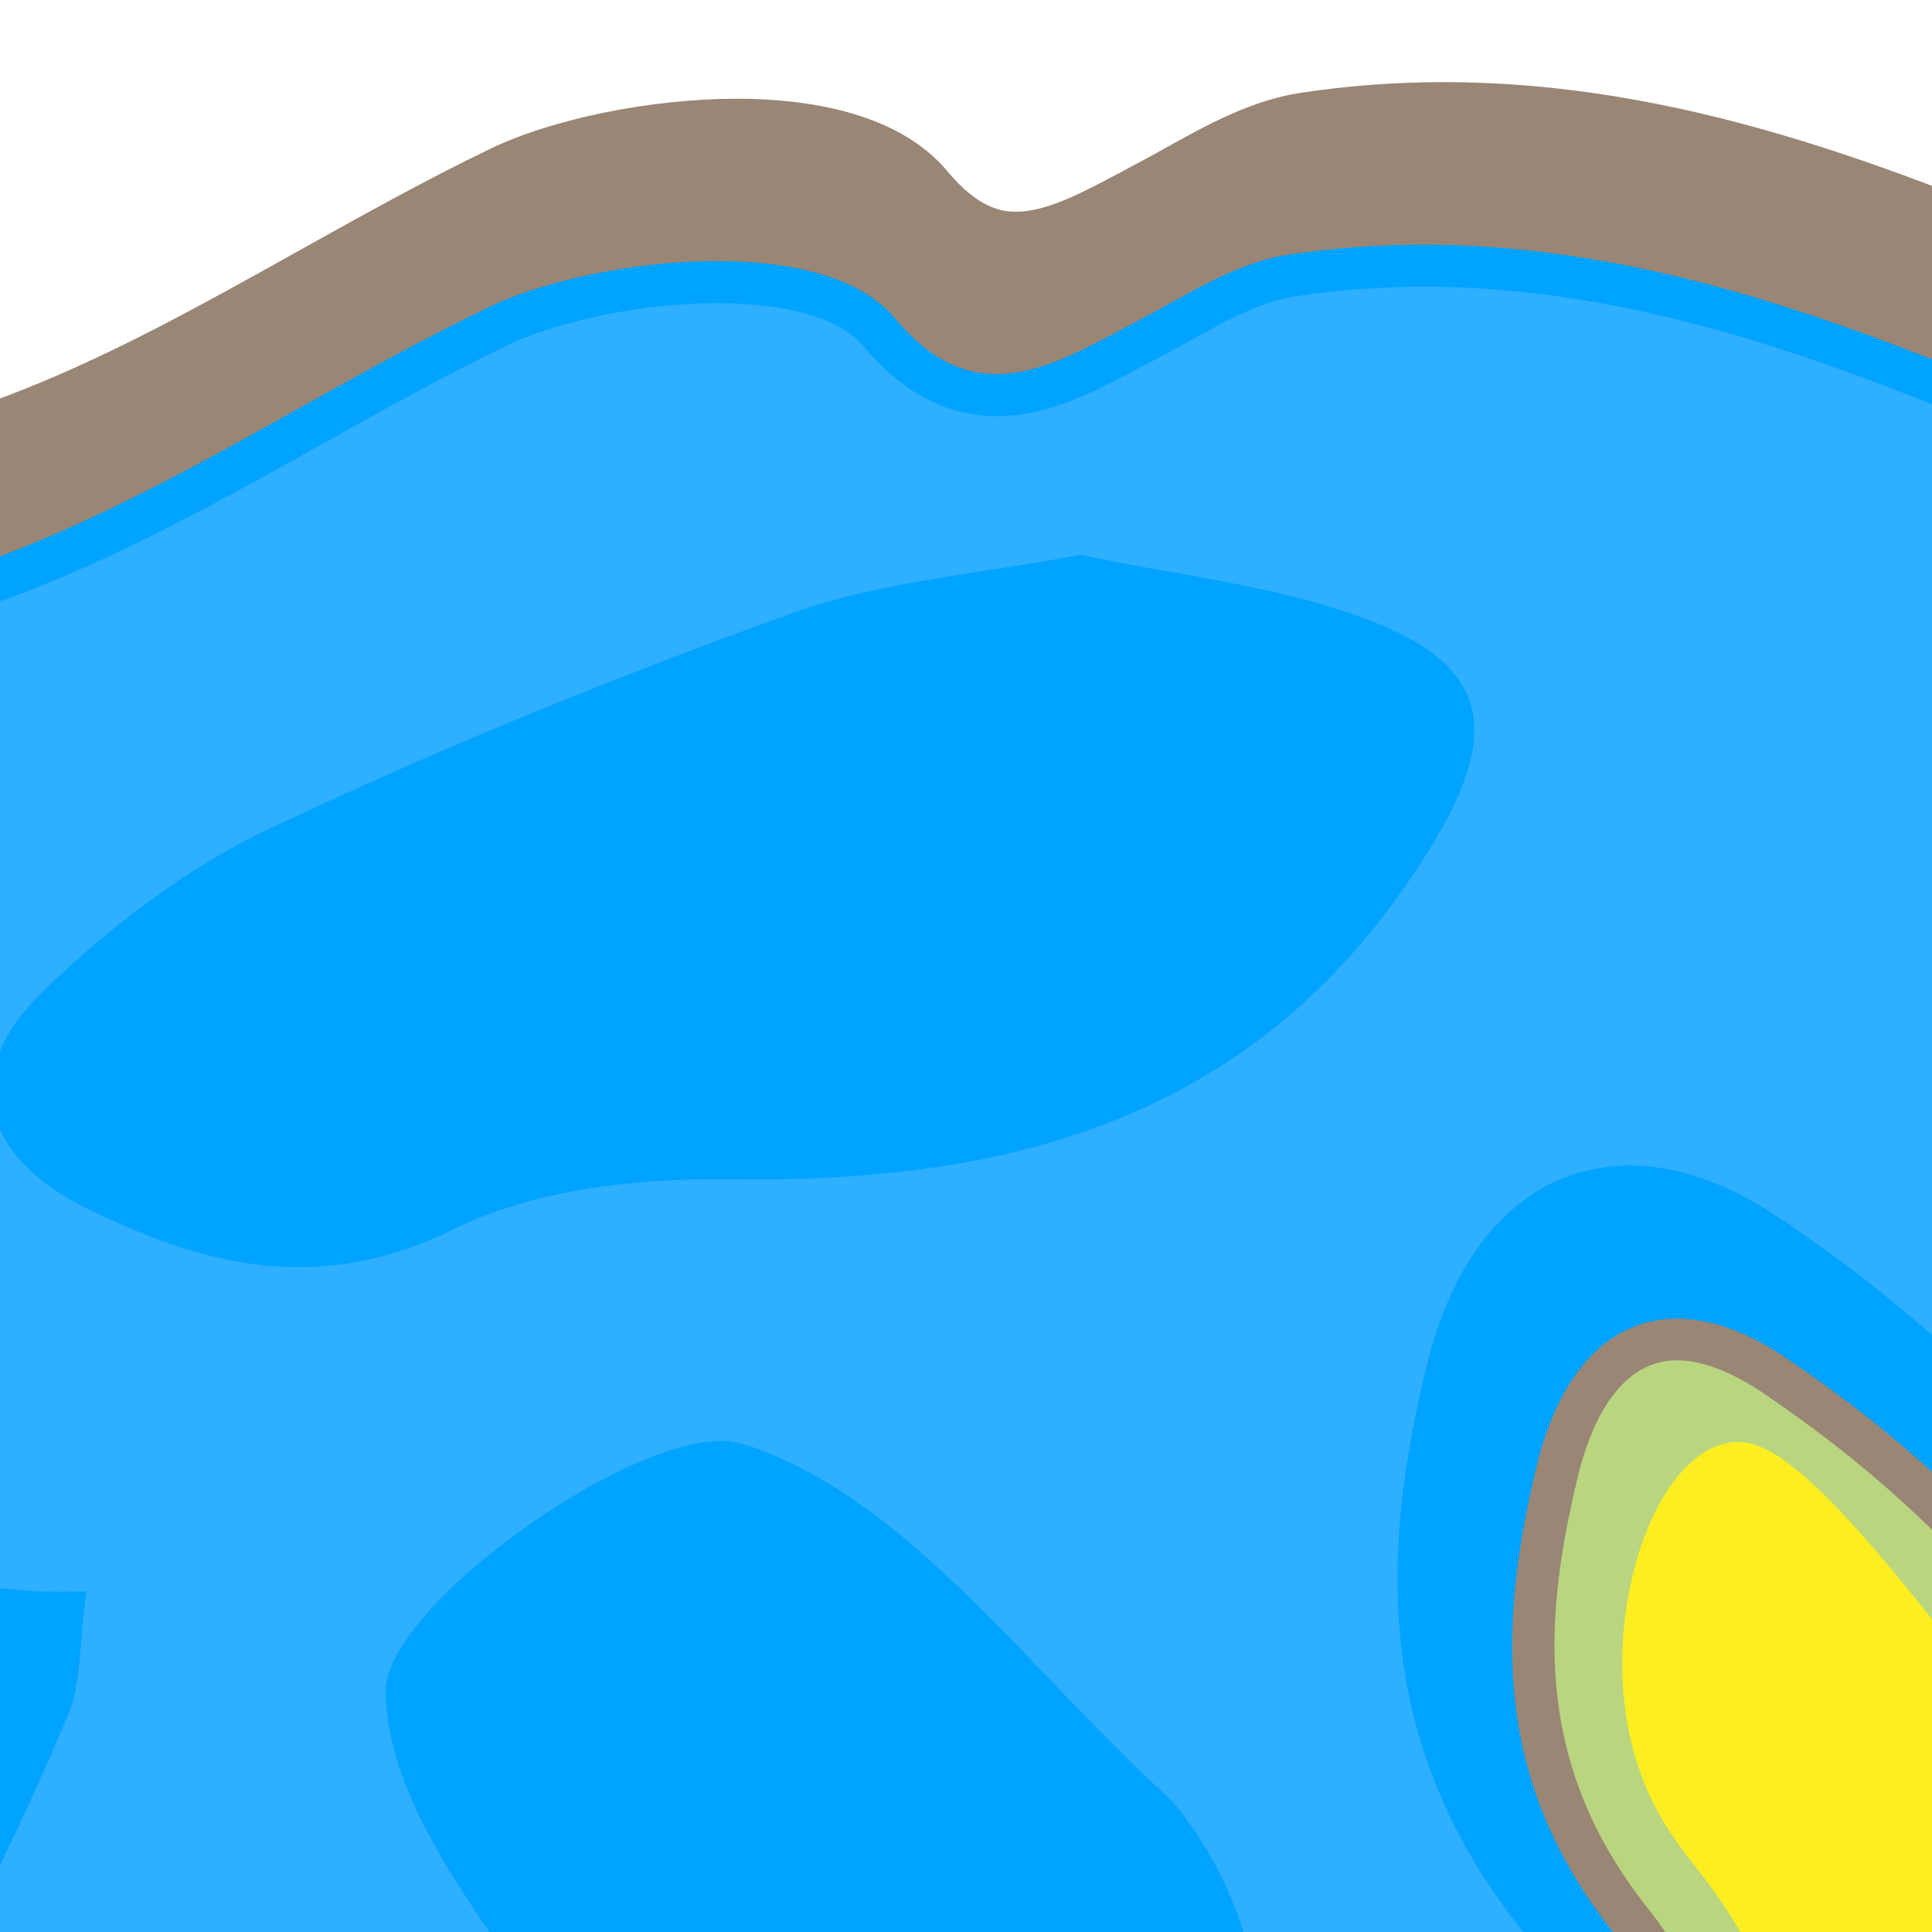
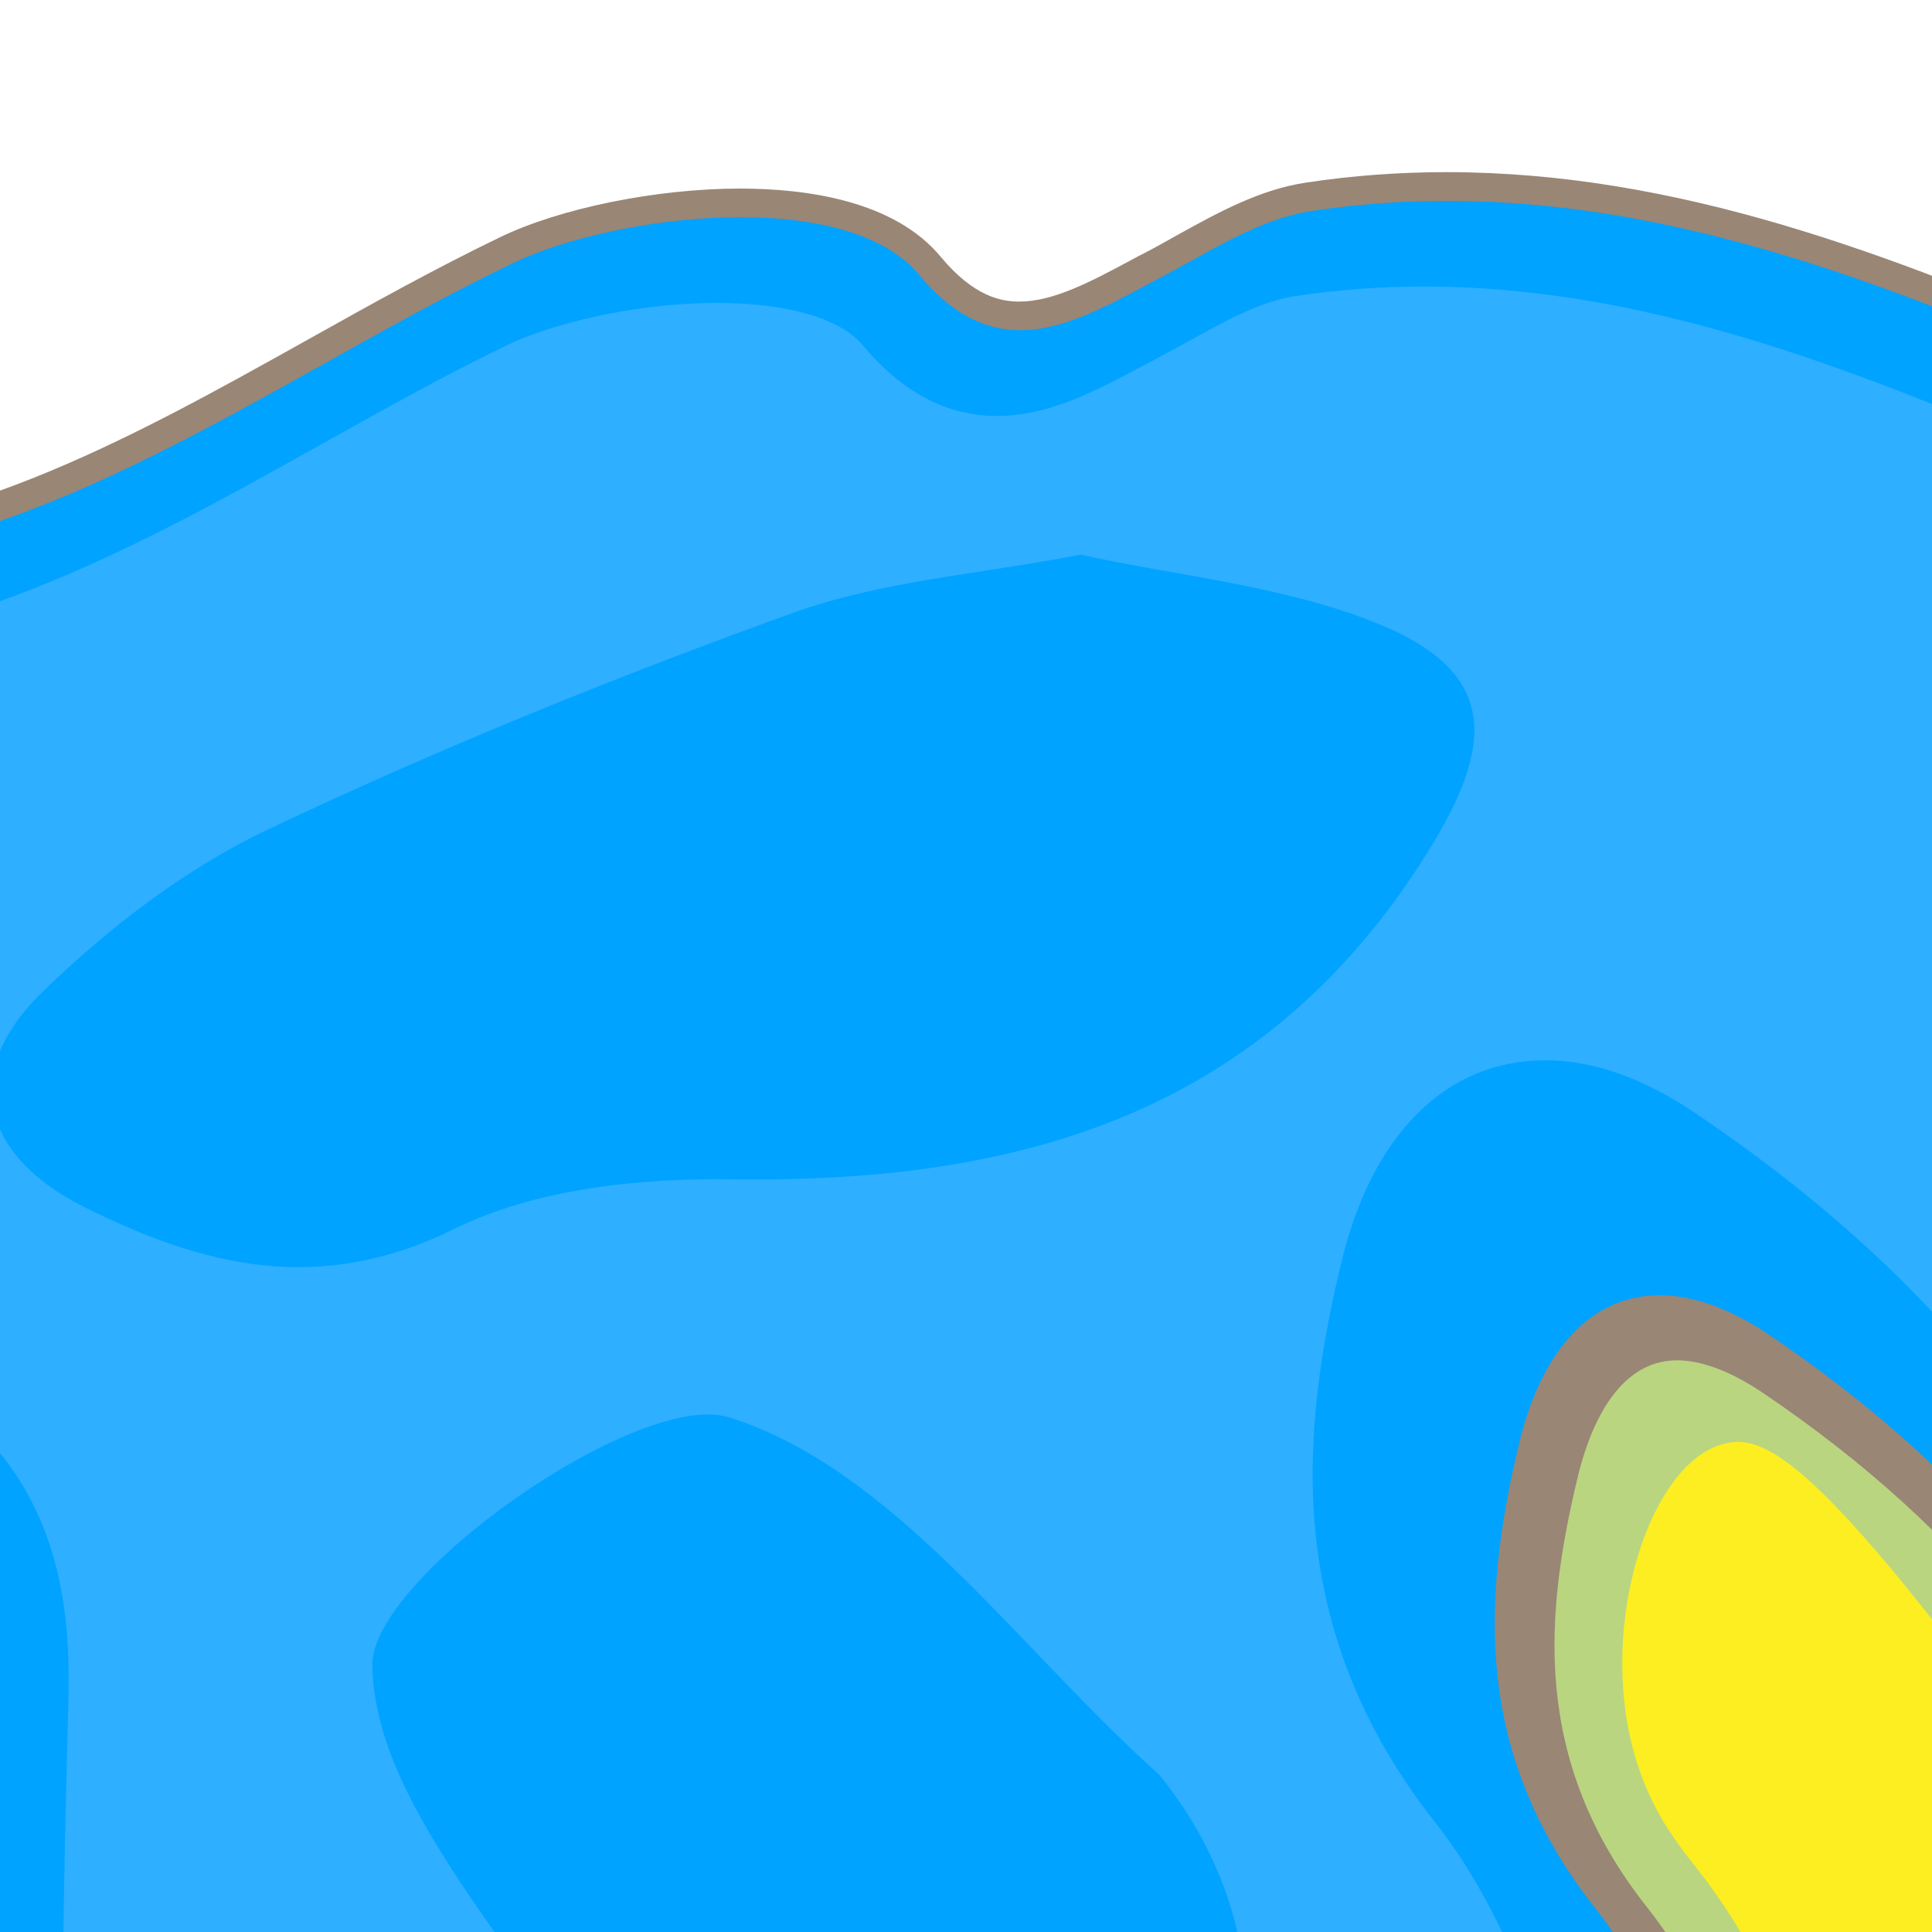
<svg xmlns="http://www.w3.org/2000/svg" version="1.1" id="Layer_1" x="0px" y="0px" viewBox="0 0 1000 1000" style="enable-background:new 0 0 1000 1000;" xml:space="preserve">
  <style type="text/css">
	.st0{fill:#998675;}
	.st1{fill:#00A3FF;}
	.st2{fill:#2FAFFF;}
	.st3{fill:#B9D580;}
	.st4{fill:#FCEE21;}
</style>
  <g>
-     <path class="st0" d="M-484.3,1903.2c-3.9,0-7.8-0.3-11.5-1c-148.6-25.7-250.7-93.2-312.3-206.4l-2.6-4.8V1644l7-6.4   c9.7-8.8,19.9-17.3,29.7-25.5c14.7-12.2,50.1-46.1,58.2-56.4c25.9-32.9-11.2-99.4-32.7-154.8c-45.8-117.4-64.8-295.6,12.2-373.8   c27.7-28.1,49.4-24.7,68.6-59.3c23.3-42,7.3-76,20.9-146.8c6.9-36,18.2-64.3,26.5-82.4l12.5-20.8c28.3-47.1,57.7-95.9,95-137.8   l6.8-7.6c42.5-47.9,86.5-97.4,151.6-128.4c26.5-12.6,66-25.3,75.1-57.4c8-28.2-15.4-42.9-2.8-71c11.2-24.9,43-44.8,55.2-51.4   c3.6-1.9,7.3-4,11-6.1c20.5-11.6,43.7-24.7,68.7-24.7l4.8,0c111.6,0,201.8-50.4,297.2-103.7c32.1-17.9,65.2-36.4,99-52.7   c32.1-15.5,83.3-25.9,127.4-25.9c35.6,0,83.5,6.6,109.4,37.8c15.4,18.5,27.5,20.7,35.3,20.7c15.9,0,34.5-10,54.3-20.5l8.2-4.4   c5-2.6,10-5.4,15-8.2c21.8-12.1,44.4-24.6,70-28.5c24.1-3.6,48.8-5.5,73.5-5.5c121.8,0,231.7,42.7,342.9,90.4   c23.8,10.2,42.8,34.5,51.2,54.1c3.9,9.2,7,18.4,10.1,27.2c9.5,27.8,17,49.8,42.5,63c7.4,3.9,12.8,11,15.8,21.2   c5.9,19.7,1.8,36.3-4.2,57.6c-19,67.7-7.1,74-25.7,104.6c-6.8,11.2-18.1,26.4-37.2,41.2c-11.1,48.9-1.8,69.6,8.9,79.4   c17.8,16.5,46.6,7.7,70.8,32c7.5,7.5,14,17,19,29c2.2,0.9,5.7,2.1,10.5,3.5l41.9,12.1c56.6,16.4,115,33.4,172.9,48.4   c65.1,16.8,127.5,73.1,116.5,130.1c-7.9,41.1,5,46.2,51,57.5l3.8,0.9c57.1,14.2,89.8,48.1,99.9,103.8c1.8,9.7,15.4,25,31.7,35.6   c38.8,25.3,89.2,67.7,78.5,144.2c-6.8,48.3-88.1,130.1-141.3,130.1l-2.4-0.1c-1.8-0.1-3.5-0.1-5.2-0.1c-46.8,0-75.4,27.4-108.6,59   c-7.5,7.2-13.9,12.6-26,24c-44.8,42.3-67.1,63.4-69,70.3c-14.4,54,155.3,95.3,162.6,191.4c4,53.1-42.7,108-78.3,123.3   c-19.6,8.4-55.6,13.1-64.6,13.2c-6,0-12.3-0.3-18.6-0.8c-1.2-0.1-2.5-0.2-3.6-0.2c-15.4,0-22.3,10.3-35.6,35.4   c-3.4,6.4-6.8,12.9-10.5,18.9c-11.7,19-34.1,36.8-60.1,47.6c-18.3,7.7-40.3,11.9-62.1,11.9c-4.3,0-8.6-0.2-12.9-0.5   c-16.4-1.3-33-1.4-50.6-1.5c-60.5-0.3-129-0.7-184.3-58.2c-19.5-20.3-35.7-32.8-48.9-41.2c-10.5-6.8-21.2-7.6-21.4-12.3   c-0.3-8.4,30.3-8.2,49.2-23c35.3-27.6,27.7-104.6,3.1-155.2c-4.7-9.6-35.2-88.5-103-95c-53.9-5.2-93.8-22.5-129.5-56.1   c-24.9-23.5-62.5-53-100.1-60.3c-87.8-17.1-121.3-77.4-140.7-127.9c-13.6-35.5-34.6-39.6-49.3-39.6c-7.4,0-15.7,1.3-24.5,3.9   c-67.2,19.7-145.1,43.3-219,74.4c-7.8,3.3-15.2,6.2-22.2,9c0,0-31.5,14.6-55.5,35.4c-35.8,31-51.2,81-55.3,95.5   c-37.8,134.1,43.4,243.5-1.7,278.9c-23.1,18.1-50.3-2-114,24c-15.7,6.4-30.8,14.1-45.6,23.2c-22.1,13.7-53.8,21.8-84.8,21.8   c-17.8,0-34.3-2.8-47.7-8.1c-18.2-7.2-35.5-10.7-52.8-10.7c-24.7,0-49.6,6.9-80.6,22.5c-25.9,13-52,27.5-77.1,41.4   c-24.8,13.8-50.5,28.1-76.5,41.2C-438.7,1893-461.9,1903.2-484.3,1903.2z" />
-     <path class="st1" d="M-798.7,1748.2c0-10.8,0-21.5,0-32.3c30.7-28,66.6-52.3,90.7-85c22.4-30.3,47.8-71.1,44.3-104.5   c-5.9-56.3-22.7-117.7-54.6-163.8c-63-90.9-36.8-177.9-7.1-266.2c6.5-19.3,32.8-39.1,54-45.4c59.6-17.6,85.1-53.3,53.7-108.5   c-28-49.3-18.6-89.3,6.2-130.3c32.5-53.5,63.8-109,105.2-155.5c43.8-49.2,87-100.1,151.4-130.8c43.3-20.6,77-60.5,114.9-91.7   c-43.7-50-42.6-58.2,13.6-88.6c22-11.9,46.4-28.4,69.6-28.2c159.4,1.8,277.9-94.9,410.2-158.6c51.4-24.8,171.6-40.1,210.1,6.2   c41.8,50.3,82.8,23.5,125.2,1.2c25.1-13.2,50.8-30.3,77.9-34.3c144.8-21.8,275.6,28.3,404.3,83.4c16.7,7.1,32.5,25.7,39.7,42.7   c15.7,36.9,19.4,78.6,62.5,101c8,4.2,10,36.5,2.8,49.1c-29.9,52-65.3,100.8-96.8,151.9c-12.3,19.9-29.6,44.9-25.6,63.8   c3.1,14.7,34.3,27.2,55.3,34c38.9,12.8,85.2,10.2,103.2,58.9c2.3,6.2,14.7,10,23.2,12.4c71.7,20.7,143.2,42,215.4,60.7   c52.8,13.6,109.1,60.8,100.6,105.3c-12.4,64.7,27.2,72.5,71,83.3c46.7,11.6,74.7,37.3,83.7,86.7c3.4,18.7,23.5,38.3,41.2,49.8   c46.1,30,76.8,66.8,68.9,123.4c-5.6,40-79.9,113.2-121,111.5c-73.4-3.1-110.6,49.7-155.3,88.3c-36.9,31.8-22.4,68.7,25.5,84.1   c20.7,6.7,41.4,13.9,61.1,22.9c27.8,12.7,61.5,21.3,80.4,42.2c34.5,38.1-25.1,50.3-31.5,78.8c-1.2,5.2-0.7,11.5-3.5,15.6   c-46.1,67-70.3,158.5-183.4,148.5c-42.6-3.8-52.6,35.4-70.5,64.5c-10.4,16.9-30.8,31-49.9,39c-19.5,8.2-43.2,11.4-64.5,9.7   c-76.1-6-157.5,12.7-220.7-53c-59.2-61.5-92.8-57.6-93.4-73.6c-0.5-13.3,5.6-25.3,5.6-25.3c6.6-13.1,13.7-20.5,34.5-31.5   c39.3-20.8,47.1-52.5,41-90c-9.7-59.4-60.9-107.1-122.6-113c-45.2-4.3-82-17.8-116.4-50.2c-30.8-29-70.8-58.1-111.1-65.9   c-70.4-13.7-102.4-56.9-124.5-114.4c-18.6-48.4-55.3-62-100.6-48.7c-74.8,21.9-149.7,45.1-221.4,75.2c-44.3,18.6-74.9,25.9-88.9,55   c-1.9,4-11.8,25.7-5.2,50.1c15.6,58,100.9,48,134.4,106.5c26.2,45.7,7.9,112.3-24.5,151.3c-27.4,33-74.5,50.4-143,54.1   c-61.4,3.3-116.2,17.3-170,50.5c-29.5,18.2-81,24.5-112.6,11.9c-56.9-22.6-103.6-11.5-151.6,12.5c-52,26.1-101.7,56.5-153.7,82.7   c-18.5,9.3-42,19.4-60.8,16.1C-629.5,1921.4-735.2,1865-798.7,1748.2z" />
-     <path class="st2" d="M-494.3,1922.6c-1.3,0-2.6-0.1-3.8-0.3c-132.3-22.9-223.5-81.6-278.6-179.6v-17.3c6.8-6,13.9-11.8,21.2-17.9   c23.1-19.2,47-39.1,65.3-63.9c36.4-49.2,51.7-87.2,48.3-119.4c-7.2-68-27.9-129.7-58.3-173.6c-54.7-79-36.3-152.3-4.4-247.4   c3.7-11.1,23.3-26.7,39.5-31.5c40.4-11.9,66.5-31.4,77.4-57.7c10-24.1,6.3-51.7-10.8-81.9c-20.9-36.8-19.3-67.4,5.9-108.8   l12.6-20.9c27.3-45.4,55.6-92.4,90.3-131.4l6.8-7.6c41.5-46.7,80.6-90.8,137.7-117.9c32.9-15.7,59.9-40.7,86.1-64.8   c11.4-10.5,22.1-20.5,33.4-29.7l17-14l-14.4-16.5c-5.9-6.8-23.6-27-25.5-34.3c2.8-3.9,13.9-11.1,33-21.4c3.8-2.1,7.7-4.3,11.7-6.5   c16.5-9.3,33.5-19,46.7-19l4.8,0c123.3,0,222.8-55.6,319-109.4c31.5-17.6,64-35.8,96.6-51.5c21.5-10.3,64.4-21.5,108-21.5   c36.3,0,63.8,8,75.4,21.9c20.2,24.3,43.5,36.6,69.3,36.6c27.1,0,51.6-13.1,75.3-25.8l8-4.2c5.3-2.8,10.5-5.7,15.9-8.6   c19.2-10.7,37.4-20.7,55-23.4c21.9-3.3,44.4-5,66.9-5c113.3,0,218.5,41,325.4,86.8c10.2,4.4,22.6,18.1,28.2,31.2   c3.3,7.7,6,15.8,8.9,24.3c10.1,29.6,21.5,63,58.3,84.5c1.4,6.5,1.1,18.5-0.9,22.5c-17,29.5-36.3,58.8-55.1,87.2   c-13.7,20.8-28,42.4-41.3,64.1l-3.7,5.9c-13.4,21.4-30,48-24.7,73.4c4.3,20.2,25.8,35.6,69.8,50.1c9.9,3.2,19.8,5.5,29.4,7.7   c32.2,7.3,50.8,12.7,60.2,38.1c6.1,16.6,25.9,22.3,37.7,25.7l41.8,12.1c56.9,16.5,115.7,33.6,174.2,48.7   c48.1,12.4,90,52.3,84.6,80.5c-15.9,82.7,41.5,96.9,83.5,107.3l3.7,0.9c40.3,10,60.4,30.8,67.5,69.6c4.7,25.9,29.2,50,50.6,63.9   c47.3,30.8,65,61.4,59.3,102.5c-4.4,31.3-69.2,92.9-97.7,92.9c-2.9-0.1-5.3-0.2-7.7-0.2c-64.6,0-104.3,37.9-139.3,71.3   c-8.3,8-16.2,15.5-24.4,22.5c-29.9,25.8-29.8,51.7-27.1,64.9c5.2,24.8,27.1,45.2,60.2,55.9c16.7,5.4,38.4,12.7,58.7,22   c7.6,3.4,15.6,6.6,23.6,9.8c20.1,8,39.1,15.5,49.7,27.2c4.7,5.2,5.1,7.7,5.1,7.8c-0.7,2.6-8.7,9.5-13.5,13.7   c-10.8,9.4-24.3,21.1-28.2,38.4c-0.6,2.5-0.9,5.2-1.2,7.9c-0.1,0.7-0.1,1.4-0.2,2.1c-9.1,13.3-17.3,27.4-25.2,41.1   c-30.3,52-56.4,97-122.1,97c-4.7,0-9.6-0.2-14.7-0.7c-2.6-0.2-5.1-0.3-7.6-0.3c-43.6,0-61.5,33.9-74.6,58.7   c-2.9,5.6-5.9,11.2-9.1,16.4c-6.9,11.2-22.5,23.1-39.7,30.3c-13,5.4-28.9,8.4-44.8,8.4c-3.2,0-6.3-0.1-9.3-0.4   c-18.1-1.4-36.3-1.5-53.9-1.6c-59.1-0.3-110.2-0.6-152.5-44.7c-36.8-38.2-64.7-53-81.3-61.9c-1.8-1-3.9-2.1-5.7-3.1   c0.7-4.4,2.3-8.3,3-9.8c3.9-7.7,6.8-12.3,25.2-22c43.1-22.9,60.7-60.6,52.2-112.3c-11.3-69.1-71.1-124.2-142.1-131   c-44-4.2-74.9-17.5-103.3-44.3c-29.1-27.5-73.9-62.2-122-71.5c-53.4-10.4-84.7-39.6-108.2-100.8c-16.7-43.5-48.8-67.5-90.4-67.5   c-11.7,0-24.2,1.9-37.1,5.7c-68.4,20-147.7,44.1-223.7,76c-7.5,3.2-14.6,6-21.3,8.7c-34.1,13.6-63.6,25.3-78.8,57   c-4.6,9.7-14.5,35.3-6.5,64.8c10.8,40.1,45.4,55.3,76,68.7c24.7,10.8,48,21,60.5,42.9c21,36.6,4.7,94.5-22.4,127.2   c-23,27.7-64.6,42.8-127.1,46.2c-69.7,3.7-127.1,20.8-180.6,53.8c-14.9,9.2-39.1,15.2-61.4,15.2c-12.2,0-23-1.7-31.2-5   c-23.5-9.3-46.2-13.9-69.3-13.9c-31.6,0-63.5,8.6-100.6,27.2c-26.8,13.4-53.2,28.1-78.8,42.3c-24.4,13.6-49.7,27.7-74.9,40.4   C-458.2,1911.8-479.7,1922.6-494.3,1922.6z" />
+     <path class="st0" d="M-776.7,1743.1c-15.3-17.7-13-32.6-13-32.6c0.8-5.1,3.8-13.2,4.1-14.1c2.1-5.6,4.6-11,7.6-16.2l0.1-0.1   c10.6-18.1,23.1-35.1,37.2-50.5c11.7-12.8,21.2-20.8,28.1-26.7c2.5-2.1,4.7-4,6.6-5.7c34.6-31.8,40-85.8,39.5-91.9   c-6.6-62.1-25-117.8-52-156.8c-30.4-43.9-43.8-90.8-40.9-143.4c2.4-45.1,15.9-88.3,31.9-136.1c8.4-25.1,39.2-47.7,64-55   c20.2-6,45.9-17.2,53.8-36.8c5.3-13.2,2.3-30.1-9-49.9c-35.1-61.8-15-110.2,6.4-145.5c4.2-6.9,8.3-13.8,12.5-20.7   c28.2-46.9,57.4-95.4,94.3-136.9c47.3-53.1,78-70.1,100.4-82.6c20.4-11.3,32.7-18.1,49.3-45.9c8.6-14.4,15.6-29.4,23-45.4   c15.2-32.9,31-67,63.3-101.1c17.2-18.2,33.3-31.4,47.9-39.3c3.6-1.9,7.2-4,11.1-6.2c19.7-11.1,42.1-23.8,65.1-23.8l0.7,0   c1.4,0,2.7,0,4.1,0c113.6,0,204.5-50.8,300.8-104.6c32-17.9,65-36.3,98.6-52.5c31.2-15.1,81.2-25.2,124.2-25.2   c34,0,79.7,6.1,103.9,35.3c17.3,20.8,31.5,23.2,40.7,23.2c17.7,0,37.2-10.4,57.7-21.4c2.7-1.5,5.4-2.9,8.2-4.3   c5-2.6,9.9-5.4,15.1-8.3c21.3-11.8,43.2-24,67.5-27.6c23.7-3.6,48.1-5.4,72.4-5.4c120.4,0,229.5,42.5,340.1,89.8   c22,9.4,39.8,32.2,47.6,50.6c3.8,8.9,6.9,18,9.9,26.8c9.6,28,17.8,52.3,45.7,66.8c5.8,3,10,8.9,12.5,17.5   c4.3,14.7,4.1,38.9-3.7,52.4c-17.6,30.6-37.3,60.4-56.3,89.3c-13.6,20.6-27.6,41.8-40.7,63.1c-1.2,2-2.5,4-3.8,6.1   c-9.3,15-22.1,35.4-20,46.5c1.4,2.8,12,12.1,45.3,23.1c8.2,2.7,16.9,4.7,26,6.8c32.3,7.4,68.8,15.7,85.9,59.2   c1.7,1,5.5,2.7,14.1,5.1c14,4,28,8.1,42,12.2c56.6,16.4,115,33.4,172.9,48.4c28.9,7.5,58.8,24.2,80,44.8   c25.3,24.6,36.5,52.2,31.6,77.8c-5.8,30.2,2,41.1,8.4,46.8c10.3,9,28.5,13.5,47.7,18.3l3.7,0.9c26.9,6.7,47.5,17.5,63,33.2   c16.4,16.5,26.8,37.9,31.8,65.4c2.1,11.4,16.6,28.2,34.6,39.9c37.3,24.3,85.8,65,75.6,138c-4.6,33-40.1,69.1-50.8,79.3   c-14.2,13.6-50.8,45.1-83.5,45.1c-0.7,0-1.4,0-2.1,0c-1.9-0.1-3.7-0.1-5.6-0.1c-49.7,0-80.7,29.6-113.6,61   c-8.3,7.9-16.9,16.1-25.7,23.8c-6.8,5.8-17.7,17.5-15.2,29.9c2.3,11.5,15.6,22.2,35.5,28.6l7.8,2.5c18.8,6.1,29.5,9.5,40.3,14.1   c8.1,3.5,14,6.6,15.3,7.2c27.2,14.3,65,76.9,49.7,101.8c-9.6,15.5-44.7,24-222.3-30.1c-161.2-49.2-280.1-101.2-312-115.3   c-292.1-129-379.4-188.9-566-223.6c-46.9-8.7-85.5-13.2-109.7-15.5c-32.2,8.8-100.5,27.9-185,56.6   C-197.2,1451.4-748,1776.3-776.7,1743.1z" />
+     <path class="st1" d="M-776.7,1743.1c-0.7-7-1-17.3,1.7-29.4c2.5-11.3,6.7-20.2,10.1-26c7.1-12.1,18.5-29.6,35.4-48   c15.2-16.6,26.1-24.5,33.8-31.5c38.7-35.5,45.3-94.4,44.3-104.5c-5.9-56.3-22.7-117.7-54.6-163.8c-63-90.9-36.8-177.9-7.1-266.2   c6.5-19.3,32.8-39.1,54-45.4c59.6-17.6,85.1-53.3,53.7-108.5c-28-49.3-18.6-89.3,6.2-130.3c32.5-53.5,63.8-109,105.2-155.5   c88-98.8,112.5-65.9,151.4-130.8c26.8-44.6,38.1-95.1,84.3-143.9c16.5-17.4,31.4-29.5,44.2-36.4c22-11.9,46.4-28.4,69.6-28.2   c159.4,1.8,277.9-94.9,410.2-158.6c51.4-24.8,171.6-40.1,210.1,6.2c41.8,50.3,82.8,23.5,125.2,1.2c25.1-13.2,50.8-30.3,77.9-34.3   c144.8-21.8,275.6,28.3,404.3,83.4c16.7,7.1,32.5,25.7,39.7,42.7c15.7,36.9,19.4,78.6,62.5,101c8,4.2,10,36.5,2.8,49.1   c-29.9,52-65.3,100.8-96.8,151.9c-12.3,19.9-29.6,44.9-25.6,63.8c3.1,14.7,34.3,27.2,55.3,34c38.9,12.8,85.2,10.2,103.2,58.9   c2.3,6.2,14.7,10,23.2,12.4c71.7,20.7,143.2,42,215.4,60.7c52.8,13.6,109.1,60.8,100.6,105.3c-12.4,64.7,27.2,72.5,71,83.3   c46.7,11.6,74.7,37.3,83.7,86.7c3.4,18.7,23.5,38.3,41.2,49.8c46.1,30,76.8,66.8,68.9,123.4c-5.6,40-79.9,113.2-121,111.5   c-73.4-3.1-110.6,49.7-155.3,88.3c-36.9,31.8-22.4,68.7,25.5,84.1c32.8,10.6,42.6,13.4,61.1,22.9c38.3,19.6,66.4,73.3,56.5,88.4   c-41.9,64.1-911.4-340.2-1124.2-353.2c-43.1-2.6-86.4-2.6-86.4-2.6s-90.3,0.2-186.5,13C198.9,1281.1-228.9,1443.3-776.7,1743.1z" />
+     <path class="st2" d="M-494.3,1922.6c-1.3,0-2.6-0.1-3.8-0.3c-132.3-22.9-223.5-81.6-278.6-179.6v-17.3c6.8-6,13.9-11.8,21.2-17.9   c23.1-19.2,47-39.1,65.3-63.9c36.4-49.2,51.7-87.2,48.3-119.4c-7.2-68-27.9-129.7-58.3-173.6c-54.7-79-36.3-152.3-4.4-247.4   c3.7-11.1,23.3-26.7,39.5-31.5c40.4-11.9,66.5-31.4,77.4-57.7c10-24.1,6.3-51.7-10.8-81.9c-20.9-36.8-19.3-67.4,5.9-108.8   l12.6-20.9c27.3-45.4,55.6-92.4,90.3-131.4l6.8-7.6c41.5-46.7,80.6-90.8,137.7-117.9c32.9-15.7,59.9-40.7,86.1-64.8   c11.4-10.5,22.1-20.5,33.4-29.7c0.9-10.2,1.7-20.3,2.6-30.5c-3.1-13.6-7.9-42.1,7.5-55.8c2.7-2.4,5.5-3,11.7-6.5   c16.5-9.3,33.5-19,46.7-19l4.8,0c123.3,0,222.8-55.6,319-109.4c31.5-17.6,64-35.8,96.6-51.5c21.5-10.3,64.4-21.5,108-21.5   c36.3,0,63.8,8,75.4,21.9c20.2,24.3,43.5,36.6,69.3,36.6c27.1,0,51.6-13.1,75.3-25.8l8-4.2c5.3-2.8,10.5-5.7,15.9-8.6   c19.2-10.7,37.4-20.7,55-23.4c21.9-3.3,44.4-5,66.9-5c113.3,0,218.5,41,325.4,86.8c10.2,4.4,22.6,18.1,28.2,31.2   c3.3,7.7,6,15.8,8.9,24.3c10.1,29.6,21.5,63,58.3,84.5c1.4,6.5,1.1,18.5-0.9,22.5c-17,29.5-36.3,58.8-55.1,87.2   c-13.7,20.8-28,42.4-41.3,64.1l-3.7,5.9c-13.4,21.4-30,48-24.7,73.4c4.3,20.2,25.8,35.6,69.8,50.1c9.9,3.2,19.8,5.5,29.4,7.7   c32.2,7.3,50.8,12.7,60.2,38.1c6.1,16.6,25.9,22.3,37.7,25.7l41.8,12.1c56.9,16.5,115.7,33.6,174.2,48.7   c48.1,12.4,90,52.3,84.6,80.5c-15.9,82.7,41.5,96.9,83.5,107.3l3.7,0.9c40.3,10,60.4,30.8,67.5,69.6c4.7,25.9,29.2,50,50.6,63.9   c47.3,30.8,65,61.4,59.3,102.5c-4.4,31.3-69.2,92.9-97.7,92.9c-2.9-0.1-5.3-0.2-7.7-0.2c-64.6,0-104.3,37.9-139.3,71.3   c-8.3,8-16.2,15.5-24.4,22.5c-29.9,25.8-29.8,51.7-27.1,64.9c5.2,24.8,27.1,45.2,60.2,55.9c16.7,5.4,38.4,12.7,58.7,22   c7.6,3.4,15.6,6.6,23.6,9.8c20.1,8,39.1,15.5,49.7,27.2c4.7,5.2,5.1,7.7,5.1,7.8c-0.7,2.6-8.7,9.5-13.5,13.7   c-10.8,9.4-24.3,21.1-28.2,38.4c-0.8,3.6-0.4,3.7-1.2,7.9c-4,22.1-19.7,37.3-25.4,43.1c-42.3,42.8-41.4,71.6-76.2,87.6   c-12.9,5.9-28,9.3-45.9,9.3c-4.7,0-9.6-0.2-14.7-0.7c-2.6-0.2-5.1-0.3-7.6-0.3c-43.6,0-61.5,33.9-74.6,58.7   c-2.9,5.6-5.9,11.2-9.1,16.4c-6.9,11.2-22.5,23.1-39.7,30.3c-13,5.4-28.9,8.4-44.8,8.4c-3.2,0-6.3-0.1-9.3-0.4   c-18.1-1.4-36.3-1.5-53.9-1.6c-59.1-0.3-110.2-0.6-152.5-44.7c-25.1-26.1-25.5-28.7-57.4-48.2c-9.2-5.6-28.1-16.2-26.6-26.5   c0.4-2.5,2-4.2,4.4-7.2c3.4-4.3,8.8-8.4,20.8-14.8c43.1-22.9,60.7-60.6,52.2-112.3c-11.3-69.1-71.1-124.2-142.1-131   c-44-4.2-74.9-17.5-103.3-44.3c-29.1-27.5-73.9-62.2-122-71.5c-53.4-10.4-84.7-39.6-108.2-100.8c-16.7-43.5-48.8-67.5-90.4-67.5   c-11.7,0-24.2,1.9-37.1,5.7c-68.4,20-147.7,44.1-223.7,76c-7.5,3.2-14.6,6-21.3,8.7c-34.1,13.6-63.6,25.3-78.8,57   c-4.6,9.7-14.5,35.3-6.5,64.8c10.8,40.1,45.4,55.3,76,68.7c24.7,10.8,48,21,60.5,42.9c21,36.6,4.7,94.5-22.4,127.2   c-23,27.7-64.6,42.8-127.1,46.2c-69.7,3.7-127.1,20.8-180.6,53.8c-14.9,9.2-39.1,15.2-61.4,15.2c-12.2,0-23-1.7-31.2-5   c-23.5-9.3-46.2-13.9-69.3-13.9c-31.6,0-63.5,8.6-100.6,27.2c-26.8,13.4-53.2,28.1-78.8,42.3c-24.4,13.6-49.7,27.7-74.9,40.4   C-458.2,1911.8-479.7,1922.6-494.3,1922.6z" />
  </g>
-   <path class="st1" d="M44.7,823.6c-3.9,27.8-2.5,47.8-9.6,64.4c-99.3,234.4-236.7,426.7-523.8,455c-57,5.6-117.6,23-149.5-40.6  c-31.8-63.2-11.2-121.5,37.1-171.3c99.7-102.5,199.6-204.8,298.7-307.8c35.3-36.7,66.8-77,103.4-112.3c22.7-22,53.1-34.3,69.9,7.5  C-99.8,791.5-46.5,827.7,44.7,823.6z" />
+   <path class="st1" d="M35.2,888C24.8,1267.6,47,1230.5,28.7,1295c-55.6,196.5-227.4,423.2-347,398.7  c-118.6-24.3-226.2-304-290.8-357.3c-3.5-2.9-18.8-13.7-29.1-34.1c-31.8-63.2-11.2-121.5,37.1-171.3  c99.7-102.5,199.6-204.8,298.7-307.8c35.3-36.7,66.8-77,103.4-112.3c10.6-10.2,26.4-15.1,46.1-19.1C-93,679.7-30.2,712.8,2.3,755  C37.7,801,36.1,856.1,35.2,888z" />
  <path class="st1" d="M559.3,287.1c49.9,11,104.4,15.9,152.9,35.3c63.6,25.4,61.8,62.9,26.3,119.4c-84.2,134.4-210,170.7-359.8,168.6  c-48.1-0.7-101.7,5-143.6,25.7c-69.9,34.5-129.8,19.4-191.4-11.3c-53.5-26.8-64.2-69.9-22.1-111c34.2-33.3,74.2-64.2,117.4-84.6  c88.4-41.9,179.6-78.9,271.8-112.1C456.2,300.8,506.3,297.3,559.3,287.1z" />
-   <path class="st1" d="M1304.9,1669.1c-23.3,0-50.3-6-84.9-18.9c-194.4-72.2-304.7-216.9-357.8-469.4c-16.3-77.9-42.3-141-75.2-182.6  c-80.1-101.4-69.6-203.6-48.8-290.3c15.9-66.5,54.4-104.6,105.5-104.6c24.6,0,50.5,9.1,77,26.9c65.3,43.9,118.4,92.4,157.8,144.1  c81.1,106.1,159.3,219.8,239.1,347.6c26,41.7,43.7,87.1,62.4,135.2c8.4,21.5,17,43.7,26.5,65.9l1.9,4.4l0,4.8  c0.2,21.7,1.2,43.6,2.3,66.7c2.5,52.7,5.1,107.3-3.1,160.6C1396.5,1632.2,1361.9,1669.1,1304.9,1669.1z" />
-   <path class="st0" d="M1349.7,1311.1c0.6,64.8,9.7,133.9-0.4,199.3c-13.2,85.6-59.3,93.3-138,64c-187-69.4-266.1-216.2-305.3-402.8  c-12.6-60-34.4-125.1-71.2-171.7c-61.5-77.9-59.8-156.2-39.5-240.7c17.6-73.5,67.1-98.1,128.9-56.5c50.1,33.7,98.8,75.4,135.6,123.6  c75.6,98.9,146,202.5,212.1,308.3C1304.4,1186.6,1322.5,1248,1349.7,1311.1z" />
-   <path class="st3" d="M1279.3,1568.3c-15.1,0-34.8-4.6-60.2-14c-157.7-58.6-247.7-177.9-291.6-387c-16.2-76.9-41.5-137.7-75.3-180.5  c-59.9-75.9-52.5-151.9-35.5-222.6c5.4-22.4,19.2-60.1,51.3-60.1c12.7,0,27.8,5.7,43.8,16.4c53.5,36,98.6,77.1,130.5,118.8  c71.5,93.5,140.5,193.8,210.9,306.7c21.1,33.7,36.1,72.4,52,113.4c7.1,18.3,14.4,37.2,22.6,56.2c0.3,18.9,1.2,38.2,2.1,56.9  c2.2,44.9,4.4,91.4-2.3,134.8C1318.9,1563.6,1298.1,1568.3,1279.3,1568.3z" />
+   <path class="st1" d="M1261,1614.5c-23.3,0-50.3-6-84.9-18.9c-194.4-72.2-304.7-216.9-357.8-469.4c-16.3-77.9-42.3-141-75.2-182.6  C663,842.2,673.5,740,694.3,653.4c15.9-66.5,54.4-104.6,105.5-104.6c24.6,0,50.5,9.1,77,26.9c65.3,43.9,118.4,92.4,157.8,144.1  c81.1,106.1,159.3,219.8,239.1,347.6c22.8,36.5,43.5,78.5,62.4,135.2c5.7,16.9,22.5,69.6,30.8,141.8c5.5,47.6,6.7,97.2-3.1,160.6  C1352.6,1577.6,1318,1614.5,1261,1614.5z" />
+   <path class="st0" d="M1336.7,1299.3c19.4,90,11.8,158.2,3.5,199c-8.2,40.2-18.1,59.7-35.4,70.6c-23.6,14.8-57.8,10.1-102.5-6.6  c-187-69.4-266.1-216.2-305.3-402.8c-12.6-60-34.4-125.1-71.2-171.7c-61.5-77.9-59.8-156.2-39.5-240.7  c17.6-73.5,67.1-98.1,128.9-56.5c50.1,33.7,98.8,75.4,135.6,123.6c190.5,249.3,192,268.3,212.1,308.3  C1286.2,1169,1312.6,1228.3,1336.7,1299.3z" />
+   <path class="st3" d="M1279.3,1568.3c-15.1,0-34.8-4.6-60.2-14c-157.7-58.6-247.7-177.9-291.6-387c-16.2-76.9-41.5-137.7-75.3-180.5  c-59.9-75.9-52.5-151.9-35.5-222.6c5.4-22.4,19.2-60.1,51.3-60.1c12.7,0,27.8,5.7,43.8,16.4c53.5,36,98.6,77.1,130.5,118.8  c71.5,93.5,140.5,193.8,210.9,306.7c15.6,25,34.9,62.5,52,113.4c8.2,24.3,13.3,44.6,16.1,57.3c2.4,12.4,5.8,31.8,8.5,55.8  c3.4,30,6.4,78.3-2.3,134.8C1318.9,1563.6,1298.1,1568.3,1279.3,1568.3z" />
  <path class="st4" d="M1230.8,1524.1c-46.9-0.3-80.1-35.3-119.1-68.5c-75-63.9-123.4-159.3-151.9-294.8  c-17.2-81.8-44.6-147-81.6-193.8c-13.4-16.9-24.8-32.9-32.3-59.3c-18.9-66.2,7.6-151.5,47.2-160.6c17.8-4.1,41.2,4.8,122.8,111.5  c70.8,92.7,139.3,192.2,209.2,304.2c15,24,32.6,60,49.3,108c5,14.4,13.9,41.4,21.4,76.9c16.3,77.3,26.6,126.1-0.8,154.7  C1274,1524.4,1240.6,1524.1,1230.8,1524.1z" />
-   <path class="st1" d="M354.5,1146.6c-73.8-119.4-153.3-194.3-154.9-270.8c-1-45.2,137.7-143.1,184.6-128.5  c85.5,26.8,149.5,119.5,222.5,184.8c53.1,64.7,59.2,150.4,20.3,205C575.4,1209.8,444.6,1227.6,354.5,1146.6z" />
+   <path class="st1" d="M347.6,1132.9c-73.8-119.4-153.3-194.3-154.9-270.8c-1-45.2,137.7-143.1,184.6-128.5  c85.5,26.8,149.5,119.5,222.5,184.8c53.1,64.7,59.2,150.4,20.3,205C568.5,1196,437.8,1213.8,347.6,1132.9z" />
</svg>
